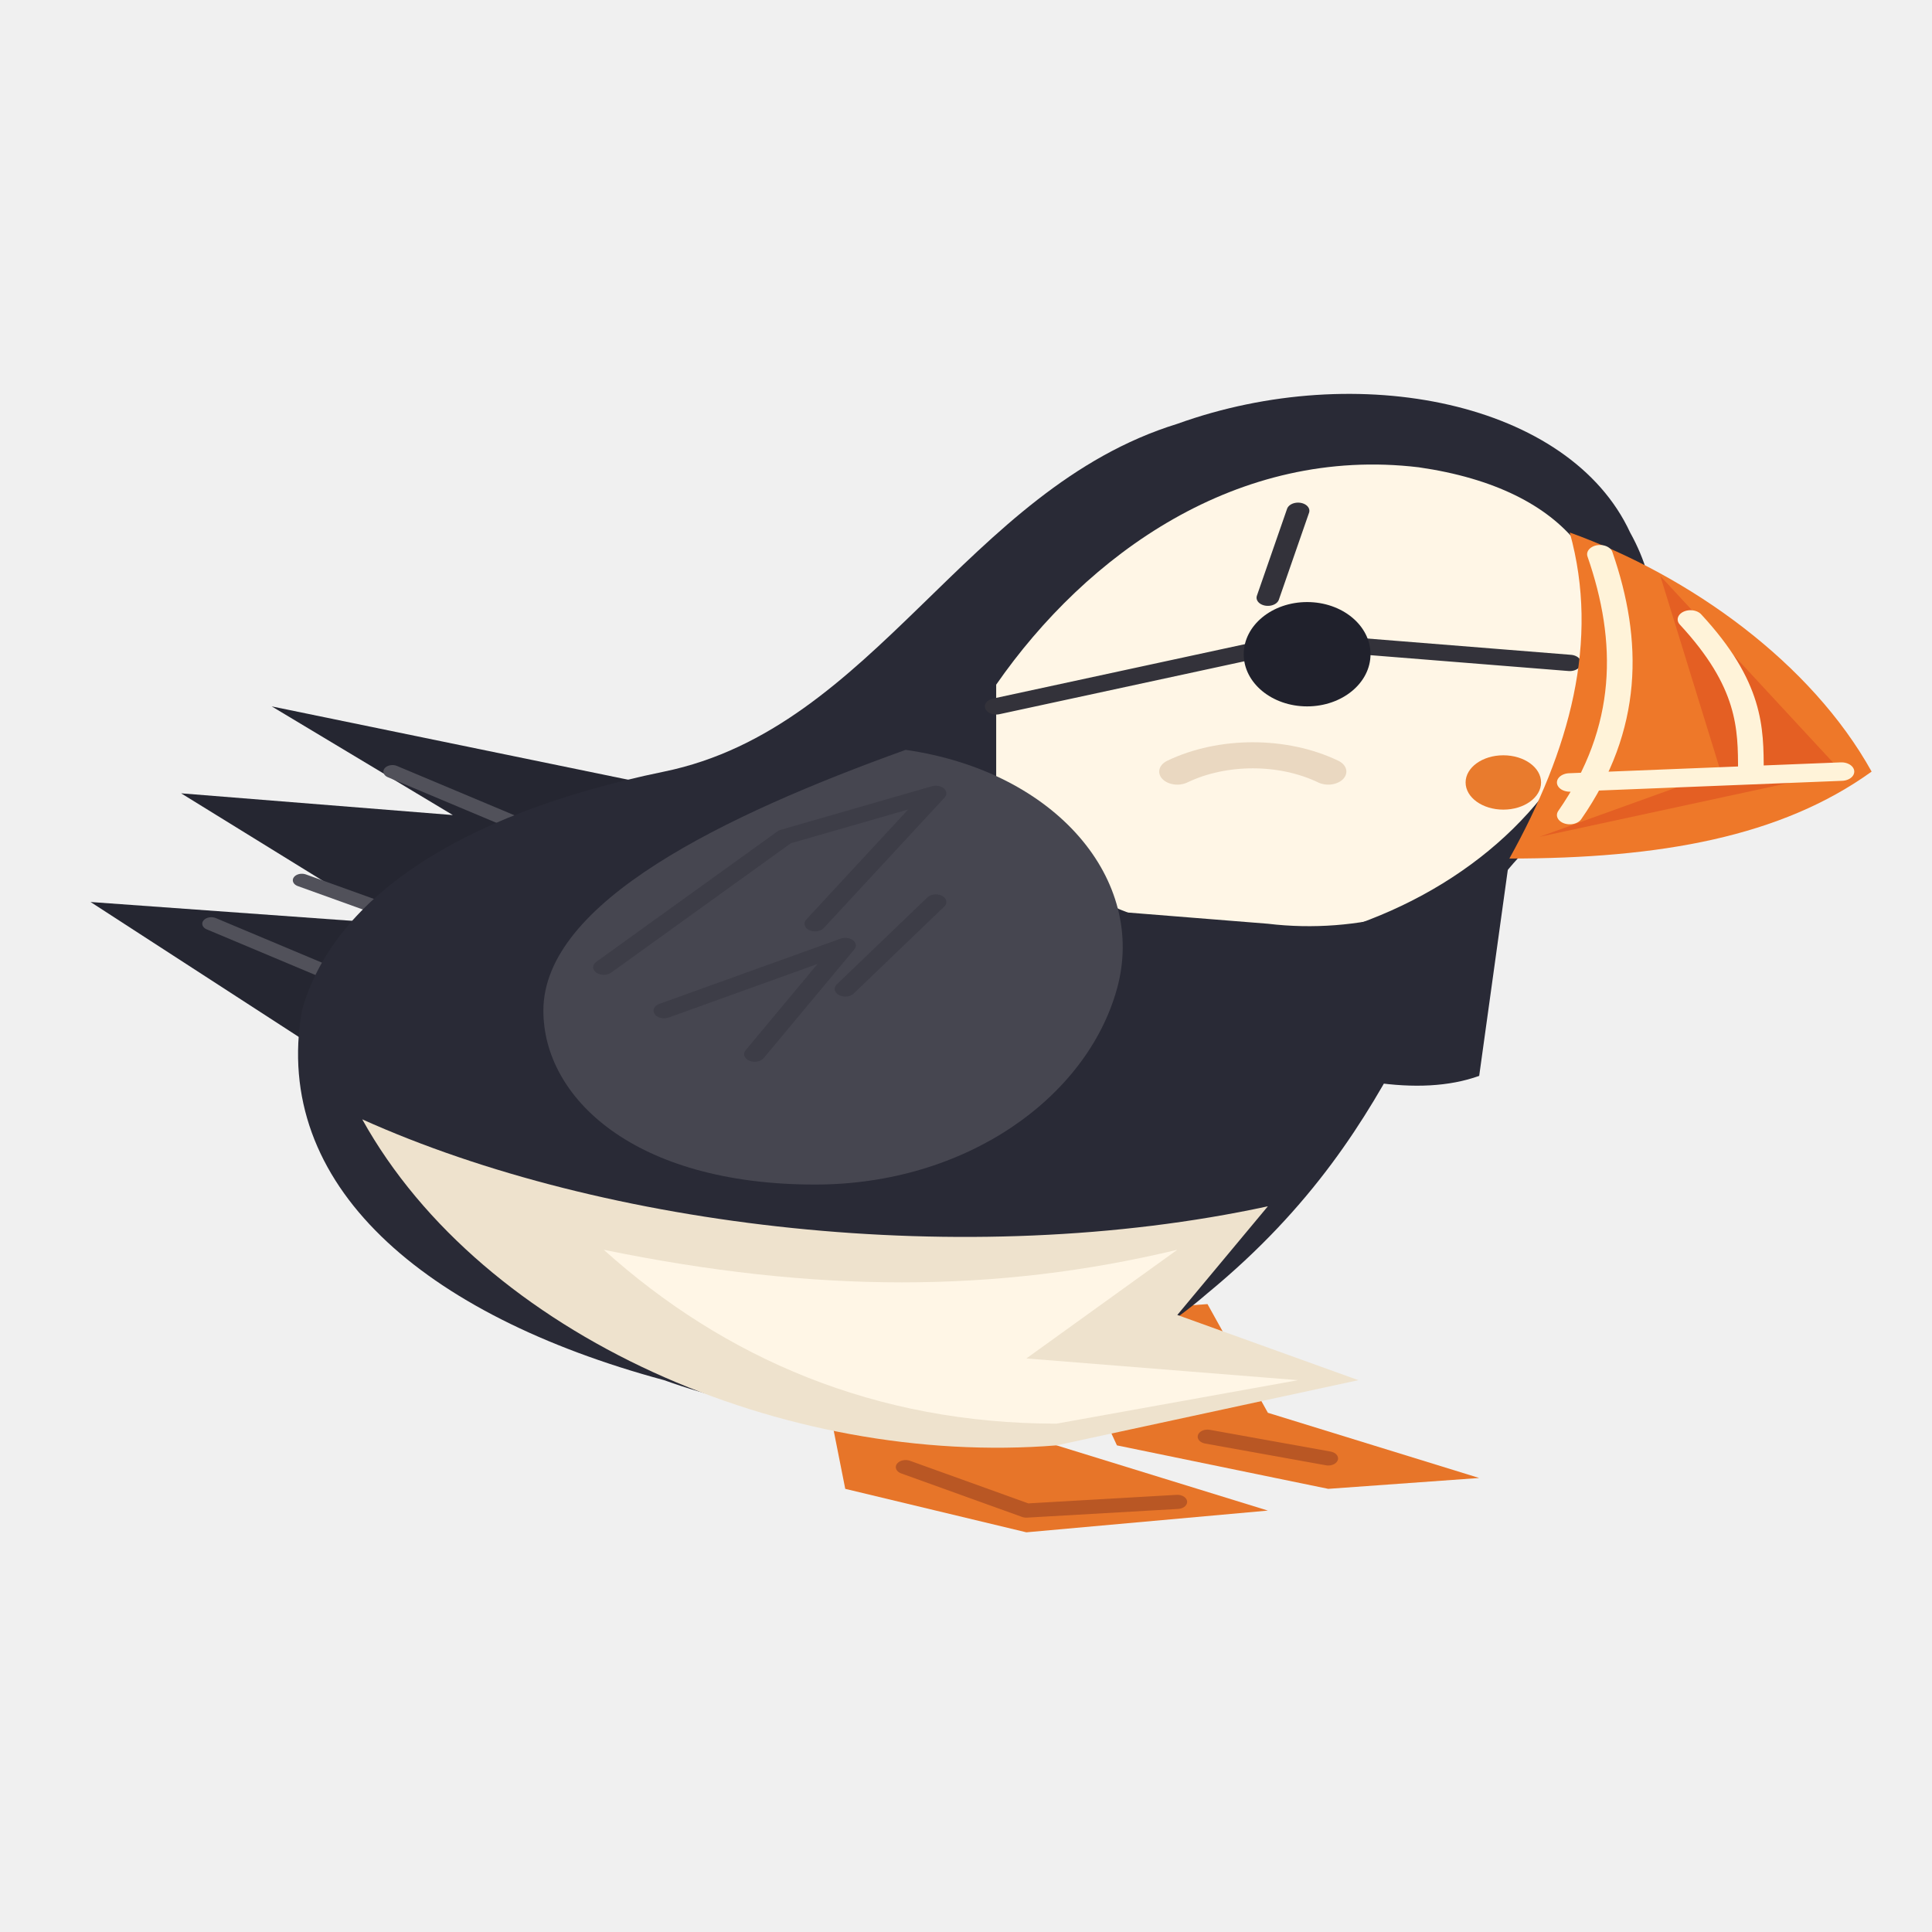
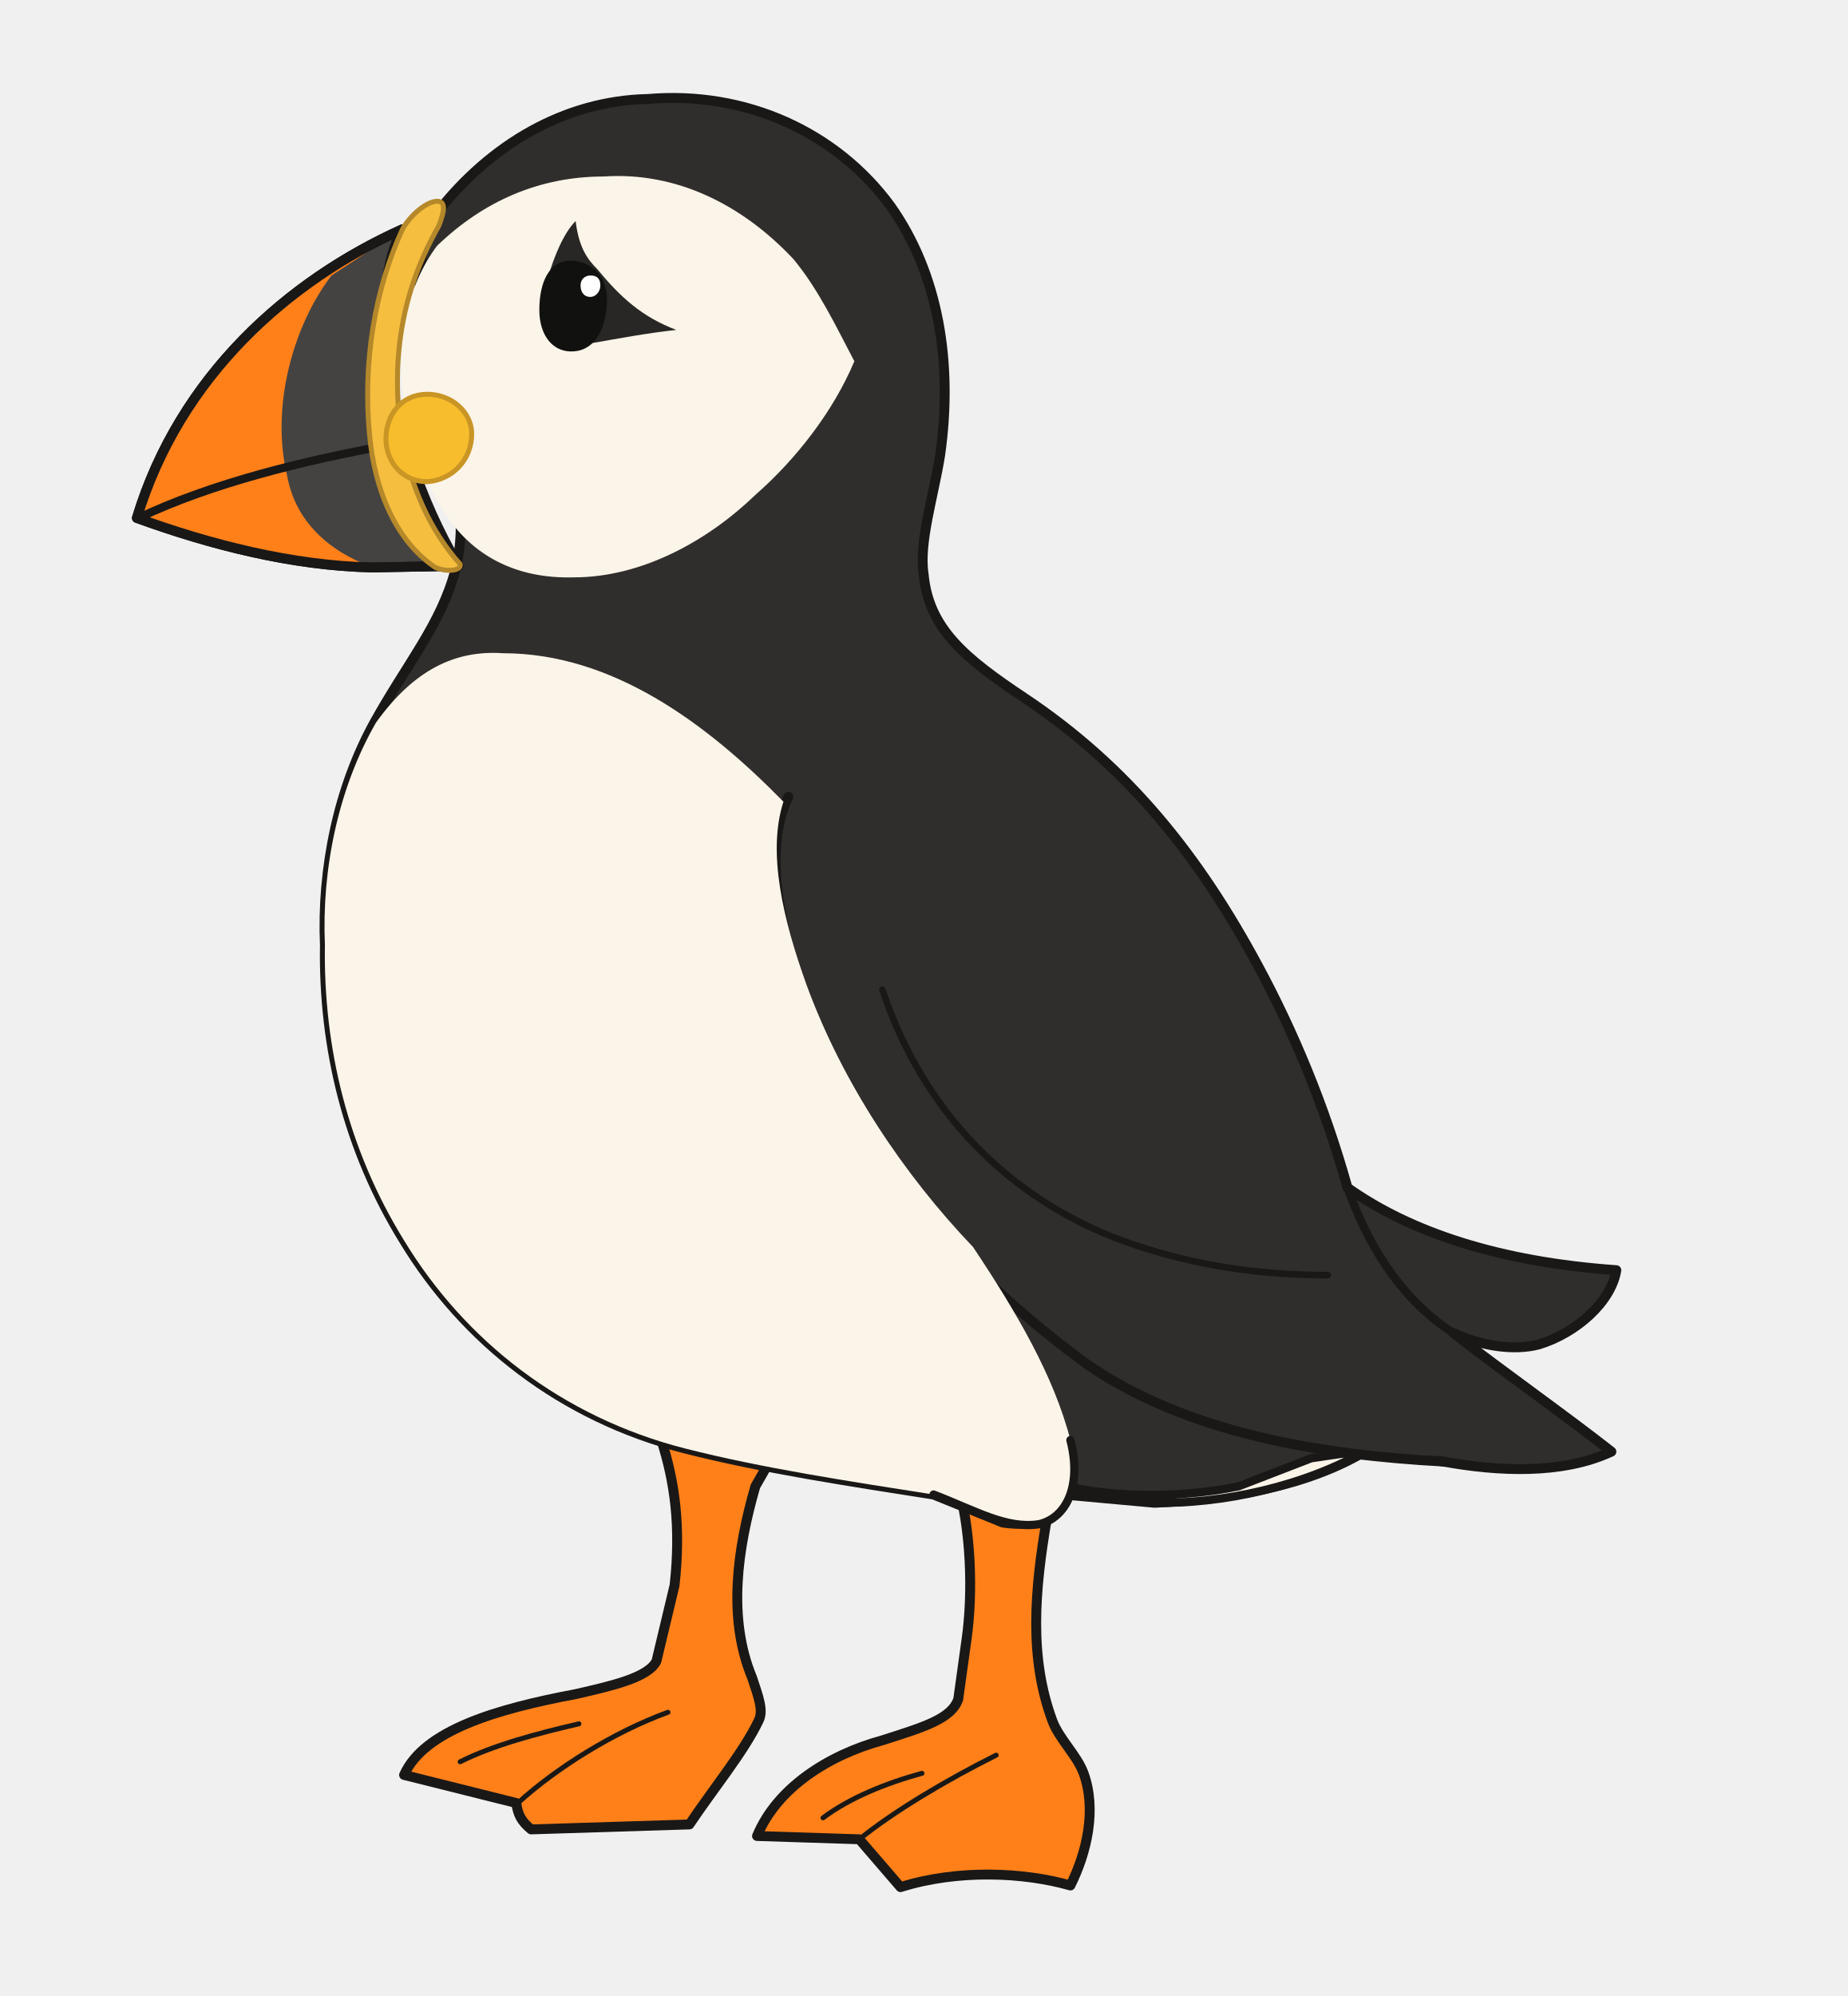
- <svg xmlns="http://www.w3.org/2000/svg" viewBox="0 0 64 64" preserveAspectRatio="xMidYMid meet" fill="none" stroke-linecap="round" stroke-linejoin="round">
-   <g transform="translate(0 9) scale(1 .72)">
-     <path d="m27 49 1 7 6 2 8-1-7-3-3-5zm8-1 2 6 7 2 5-.5-7-3-2-5z" fill="#e77529" />
-     <path d="m30 55 4 2 5-.4m1-3 4 1" stroke="#b95724" stroke-width="0.65" />
-     <path d="M23 24 9 20l6 5-9-1 7 6-10-1 10 9 13 2z" fill="#252631" />
-     <path d="m7 30 12 7m-9-9 12 6m-9-11 12 7" stroke="#51515a" stroke-width="0.6" />
-     <path d="M22 23c7-2 10-13 17-16 6-3 13-1 15 5 2 5 0 10-3 14-4 5-4 13-11 21-5 6-12 7-18 4-8-3-13-9-12-17 1-5 5-9 12-11z" fill="#292a36" />
-     <path d="M12 39c8 5 20 7 30 4l-3 5 6 3-10 3c-9 1-19-5-23-15z" fill="#eee2cd" />
-     <path d="M20 45c7 2 13 2 19 0l-5 5 9 1-8 2c-6 0-11-3-15-8z" fill="#fff6e6" />
-     <path d="M33 19c3-6 8-11 14-10 5 1 7 5 6 10-1 5-4 9-8 11-5 2-10-1-12-5z" fill="#fff6e6" />
-     <path d="m33 20 10-3 9 1m-9-7-1 4" stroke="#33323a" stroke-width="0.75" />
-     <path d="M42 30c3 .5 6-.7 8-3l-1 10c-4 2-11-3-16-8z" fill="#292a36" />
-     <path d="M52 12c4 2 8 6 10 11-3 3-7 4-12 4 2-5 3-10 2-15z" fill="#ee7829" />
-     <path d="m55 14 2 9-6 3 10-3" fill="#e45f23" />
-     <path d="M53 13c1 4 1 8-1 12m4-9c2 3 2 5 2 7m-6 .5 9-.5" stroke="#fff3d9" stroke-width="0.85" />
-     <circle cx="49.8" cy="23.5" r="1.25" fill="#e97b2d" />
-     <ellipse cx="43.3" cy="17.6" rx="2.1" ry="2.4" fill="#20212c" />
-     <path d="M39 23c1.5-1 3.5-1 5 0" stroke="#ead8c1" stroke-width="1.2" />
+ <svg xmlns="http://www.w3.org/2000/svg" viewBox="150 0 1120 1210">
+   <g stroke="#191817" stroke-width="6" stroke-linecap="round" stroke-linejoin="round">
+     <path id="left-foot" d="M551 873C559 898 563 925 559 961L548 1007C543 1017 521 1022 499 1027C451 1036 407 1049 395 1076L463 1093C464 1100 466 1104 472 1109L568 1106C582 1085 601 1062 610 1043C613 1037 610 1029 606 1017C591 981 597 939 608 901L620 880Z" fill="#ff8019" />
+     <path id="right-foot" d="M730 897C739 927 740 966 736 994L731 1030C727 1042 710 1047 685 1055C652 1064 621 1084 609 1113L671 1115L696 1144C731 1133 771 1135 799 1143C809 1123 815 1097 807 1075C803 1064 792 1054 788 1043C774 1005 777 965 785 919L790 897Z" fill="#ff8019" />
+     <path id="body" d="M415 129C447 88 492 61 543 60C602 55 657 80 690 125C719 166 728 220 720 276C716 301 707 329 710 348C713 381 735 399 771 423C834 465 877 519 913 586C934 625 953 670 967 720C1005 747 1059 765 1130 770C1127 789 1106 808 1083 815C1068 819 1048 816 1031 808C1062 832 1099 858 1127 880C1097 894 1058 892 1025 886L979 879C943 901 895 909 850 911L795 906C790 920 778 926 758 923L716 906C665 898 612 890 565 878C491 859 432 813 395 752C361 697 346 635 347 573C345 527 355 478 377 438C397 402 417 379 426 346C434 316 426 281 420 253C409 210 394 165 415 129Z" fill="#302e2d" />
+     <path id="under-tail" d="M797 901C827 908 868 908 901 901L945 884L979 879C941 901 891 912 849 911L794 906Z" fill="#fbf4e8" stroke-width="5" />
+     <path id="tail-division" d="M967 720C978 751 997 786 1031 808" fill="none" stroke-width="5" />
    <g class="abstractin-mascot-puffin-wing">
-       <path d="M30 22c5 1 8 6 7 11-1 5-5 9-10 9-6 0-9-4-9-8 0-5 6-9 12-12z" fill="#464650" />
-       <path d="m20 32 6-6 5-2-4 6m-5 4 6-3-3 5m3-3 3-4" stroke="#3d3d47" stroke-width="0.7" />
+       <animateTransform attributeName="transform" type="rotate" values="0 628 483;-20 628 483;7 628 483;-14 628 483;0 628 483" keyTimes="0;.25;.50;.75;1" dur="1.8s" repeatCount="indefinite" begin="indefinite" calcMode="spline" keySplines=".42 0 .58 1;.42 0 .58 1;.42 0 .58 1;.42 0 .58 1" />
+       <path id="wing" d="M628 483C605 531 638 614 675 681C711 746 760 791 809 827C870 869 950 882 1025 886C983 842 963 784 951 742C936 688 904 621 882 584" fill="#302e2d" stroke="none" />
+       <path id="wing-lower-outline" d="M628 483C605 531 637 615 675 681C711 746 760 791 809 827C870 869 951 882 1025 886" fill="none" />
+       <path id="wing-detail" d="M685 600C710 675 762 725 825 750C869 767 913 773 955 773" fill="none" stroke-width="4" />
    </g>
+     <path id="belly" d="M378 438C401 406 426 394 455 396C521 396 578 438 625 486C615 517 625 558 639 597C661 657 698 712 740 756C766 795 789 834 799 873C806 900 797 920 780 924C760 927 742 916 716 906C665 898 612 890 565 878C491 859 432 813 395 752C361 697 346 635 347 573C345 527 355 478 378 438Z" fill="#fbf4e8" stroke="none" />
+     <path id="belly-outline" d="M716 906C742 916 760 927 780 924C797 920 806 900 799 873" fill="none" stroke-width="5" />
+     <path id="cheek" d="M415 149C443 122 477 107 516 107C560 104 600 124 631 157C646 175 657 198 668 219C655 250 632 279 608 300C579 328 539 350 498 350C463 351 436 337 419 310C404 287 397 264 394 237C391 205 397 173 415 149Z" fill="#fbf4e8" stroke="none" />
+     <path id="bill" d="M394 139C325 170 259 228 233 314C277 330 327 343 376 344L428 343C404 302 390 258 385 214C381 185 384 157 394 139Z" fill="#444342" />
+     <path id="orange-bill" d="M394 139C325 170 259 228 233 314C277 330 327 343 376 344C349 334 329 316 324 288C314 246 328 197 351 167Z" fill="#ff8019" stroke="none" />
+     <path id="bill-mouth" d="M234 314C278 293 335 279 385 270" fill="none" stroke-width="5" />
+     <path id="bill-outline" d="M394 139C325 170 259 228 233 314C277 330 327 343 376 344L428 343" fill="none" />
+     <path id="yellow-bill-base" d="M394 139C399 130 409 122 415 122C420 122 420 127 416 137C391 181 388 223 393 261C398 294 411 322 429 342C430 346 421 347 414 344C390 328 377 297 374 263C370 220 377 176 394 139Z" fill="#f5be3f" stroke="#b5882a" stroke-width="3" />
+     <path id="bill-rosette" d="M436 263C436 279 424 291 409 292C394 292 384 280 384 266C384 251 394 239 409 239C424 239 436 250 436 263Z" fill="#f7bd2c" stroke="#c99525" stroke-width="3" />
+     <path id="eye-mark" d="M482 169C486 155 492 141 499 134C501 150 506 157 512 163C526 180 539 192 560 200C542 202 526 205 509 208Z" fill="#282725" stroke="none" />
+     <path id="eye" d="M518 181C518 199 511 212 498 213C485 214 477 203 477 188C477 171 483 158 496 158C509 158 518 168 518 181Z" fill="#111210" stroke="none" />
+     <path id="eye-highlight" d="M514 173C514 177 511 180 508 180C504 180 502 177 502 173C502 169 505 167 508 167C512 167 514 169 514 173Z" fill="#ffffff" stroke="none" />
+     <path id="left-toe-lines" d="M429 1068C449 1058 475 1051 501 1045M464 1093C487 1072 522 1050 555 1038" fill="none" stroke-width="3" />
+     <path id="right-toe-lines" d="M649 1102C665 1090 687 1081 709 1075M671 1115C692 1098 724 1079 754 1064" fill="none" stroke-width="3" />
  </g>
</svg>
